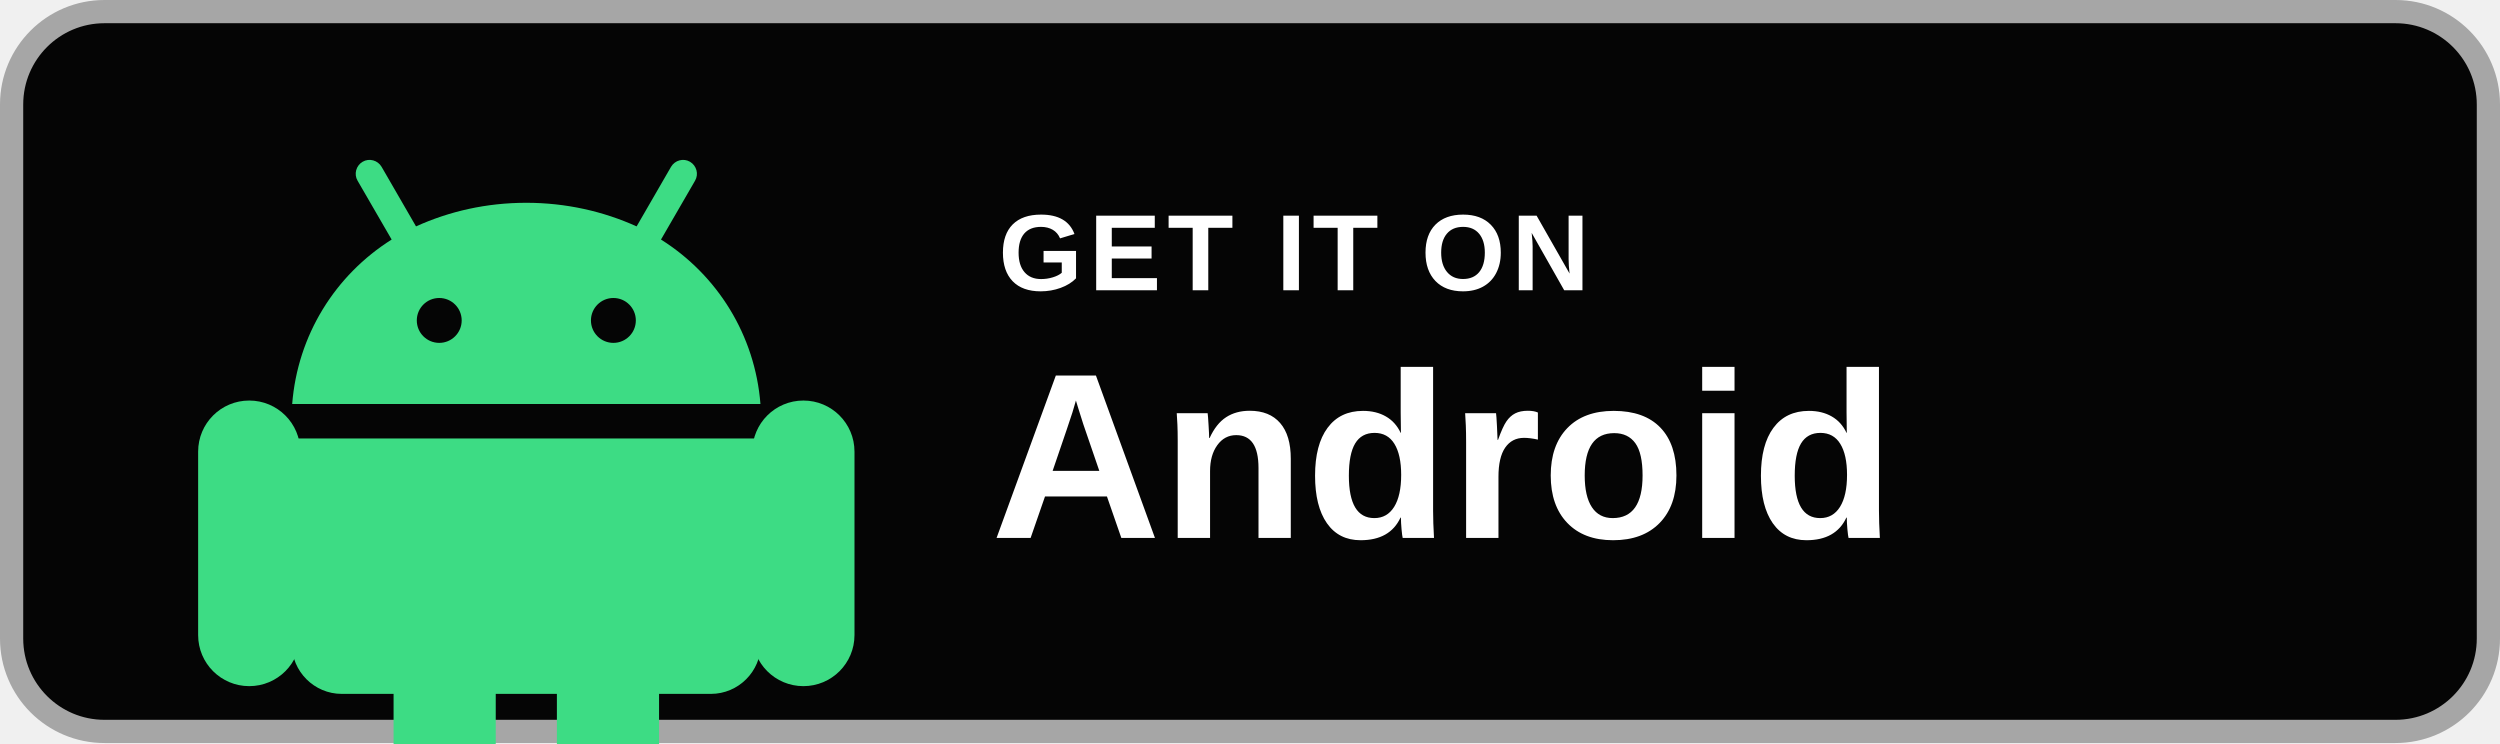
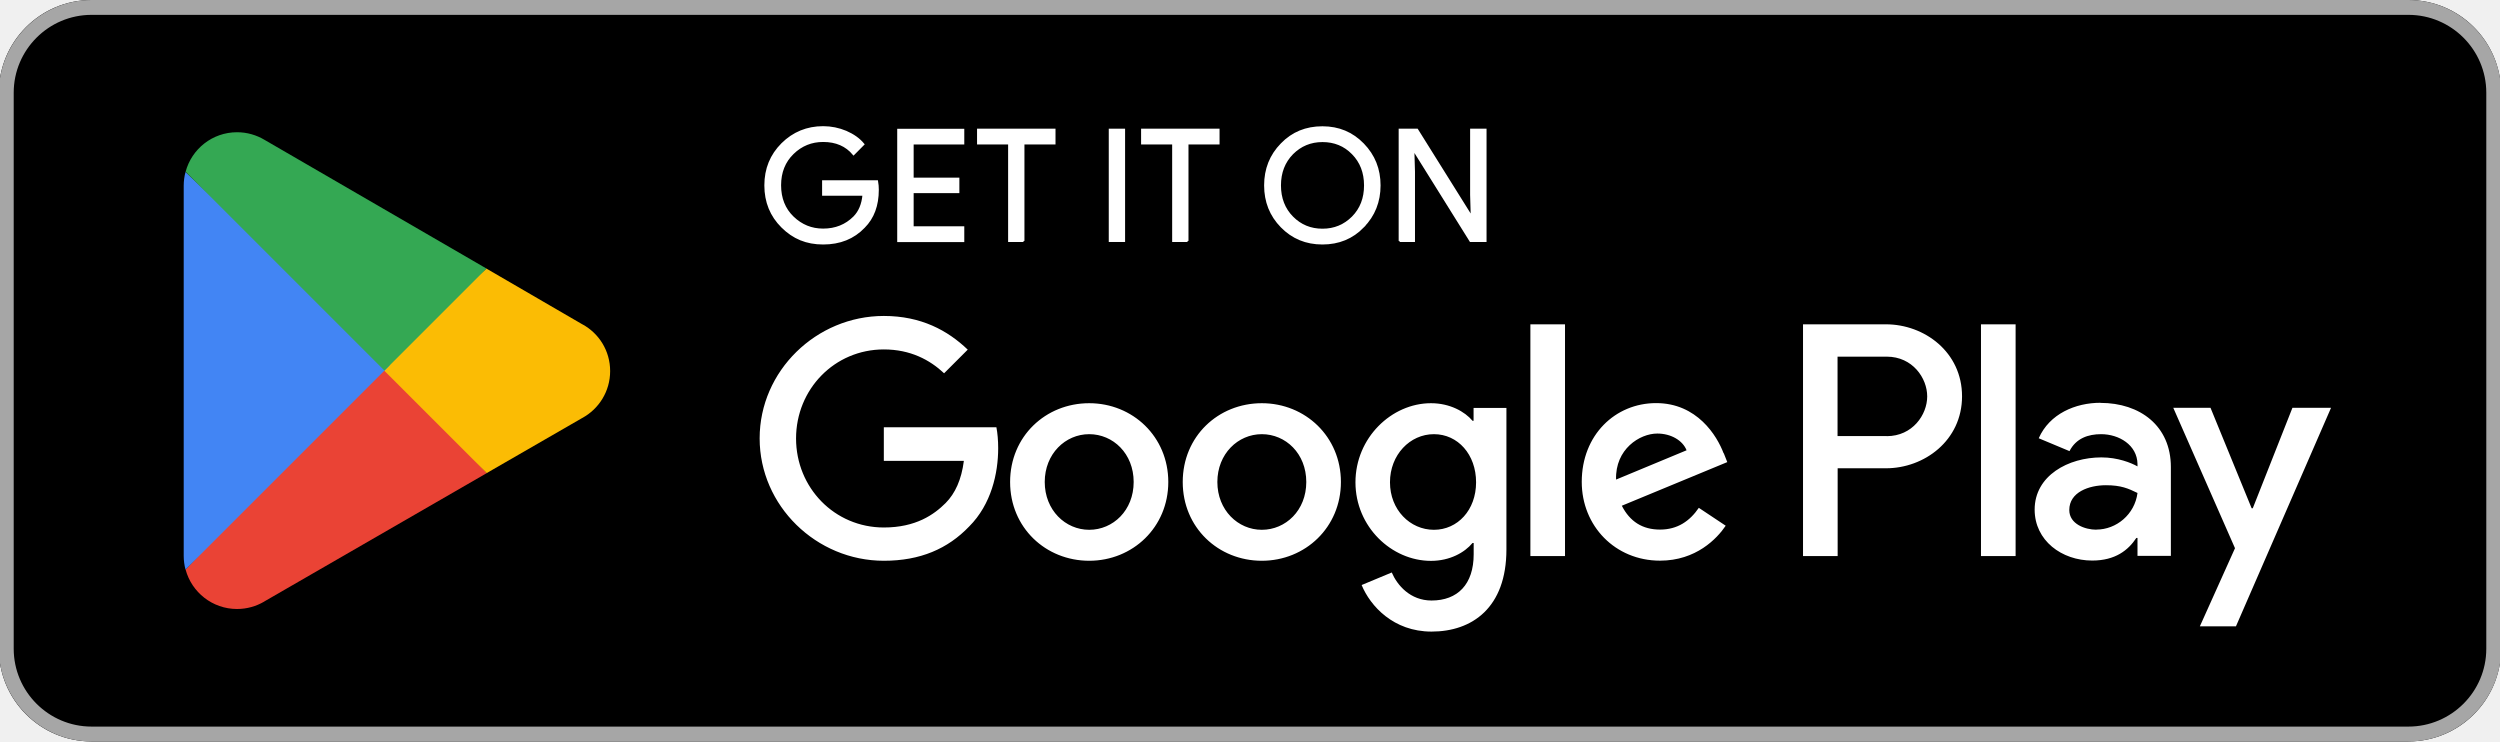
- <svg xmlns="http://www.w3.org/2000/svg" width="646" height="192" viewBox="0 0 646 192" fill="none" role="img" aria-label="Get it on Android">
-   <rect x="3" y="3" width="640" height="186" rx="24" fill="#050505" />
-   <rect x="3" y="3" width="640" height="186" rx="24" stroke="#A6A6A6" stroke-width="6" />
-   <path d="M101.2 61.9 92.4 46.7c-1-1.7-.4-3.9 1.3-4.9 1.7-1 3.9-.4 4.9 1.3l8.9 15.4c8.6-3.9 18.2-6.1 28.5-6.1 10.2 0 19.9 2.2 28.5 6.1l8.9-15.4c1-1.7 3.2-2.3 4.9-1.3 1.7 1 2.3 3.2 1.3 4.9l-8.8 15.2c14.6 9.2 24.3 24.7 25.7 42.5H75.5c1.4-17.8 11.1-33.3 25.7-42.5Z" fill="#3DDC84" />
-   <path d="M75.4 113.3h121.2v53.1c0 7.1-5.8 12.9-12.9 12.9h-13.4v26.6c0 7.3-5.9 13.2-13.2 13.2s-13.2-5.9-13.2-13.2v-26.6h-15.8v26.6c0 7.3-5.9 13.2-13.2 13.2s-13.2-5.9-13.2-13.2v-26.6H88.3c-7.1 0-12.9-5.8-12.9-12.9v-53.1Z" fill="#3DDC84" />
-   <path d="M51.2 116.7c0-7.3 5.9-13.2 13.2-13.2s13.2 5.9 13.2 13.2v47.4c0 7.3-5.9 13.2-13.2 13.2s-13.2-5.9-13.2-13.2v-47.4ZM194.4 116.7c0-7.3 5.9-13.2 13.2-13.2s13.2 5.9 13.2 13.2v47.4c0 7.3-5.9 13.2-13.2 13.2s-13.2-5.9-13.2-13.2v-47.4Z" fill="#3DDC84" />
-   <circle cx="113.5" cy="82.8" r="5.8" fill="#050505" />
-   <circle cx="158.5" cy="82.8" r="5.8" fill="#050505" />
-   <text x="258" y="75" fill="#FFFFFF" font-family="Arial, Helvetica, sans-serif" font-size="28" font-weight="700" letter-spacing="1.6">GET IT ON</text>
-   <text x="256" y="139" fill="#FFFFFF" font-family="Arial, Helvetica, sans-serif" font-size="61" font-weight="700">Android</text>
+ <svg xmlns="http://www.w3.org/2000/svg" id="artwork" version="1.1" viewBox="0 0 238.96 70.87">
+   <defs>
+     <style>
+       .st0 {
+         fill: #4285f4;
+       }
+ 
+       .st1 {
+         fill: #a6a6a6;
+       }
+ 
+       .st2 {
+         stroke: #fff;
+         stroke-miterlimit: 10;
+         stroke-width: .2px;
+       }
+ 
+       .st2, .st3 {
+         fill: #fff;
+       }
+ 
+       .st4 {
+         fill: #34a853;
+       }
+ 
+       .st5 {
+         fill: #fbbc04;
+       }
+ 
+       .st6 {
+         fill: #ea4335;
+       }
+     </style>
+   </defs>
+   <rect x="-.11" width="239.17" height="70.87" rx="8.86" ry="8.86" />
+   <path class="st1" d="M230.21,1.42c4.1,0,7.44,3.34,7.44,7.44v53.15c0,4.1-3.34,7.44-7.44,7.44H8.75c-4.1,0-7.44-3.34-7.44-7.44V8.86C1.31,4.76,4.65,1.42,8.75,1.42h221.46M230.21,0H8.75C3.88,0-.11,3.99-.11,8.86v53.15c0,4.87,3.99,8.86,8.86,8.86h221.46c4.87,0,8.86-3.99,8.86-8.86V8.86c0-4.87-3.99-8.86-8.86-8.86h0Z" />
+   <g>
+     <path class="st2" d="M83.9,18.15c0,1.48-.44,2.67-1.32,3.55-1,1.05-2.3,1.57-3.9,1.57s-2.84-.53-3.91-1.59c-1.07-1.06-1.61-2.38-1.61-3.96s.54-2.89,1.61-3.96c1.07-1.06,2.38-1.6,3.91-1.6.76,0,1.49.15,2.18.44.69.3,1.25.69,1.66,1.19l-.93.94c-.7-.84-1.67-1.26-2.91-1.26-1.12,0-2.09.39-2.9,1.18s-1.22,1.81-1.22,3.06.41,2.28,1.22,3.06c.82.79,1.78,1.18,2.9,1.18,1.19,0,2.18-.4,2.97-1.19.51-.52.81-1.23.89-2.15h-3.86v-1.28h5.15c.05.28.07.54.07.8Z" />
+     <path class="st2" d="M92.07,13.71h-4.84v3.37h4.37v1.28h-4.37v3.37h4.84v1.31h-6.21v-10.63h6.21v1.31h0Z" />
+     <path class="st2" d="M97.83,23.03h-1.37v-9.32h-2.97v-1.31h7.3v1.31h-2.97s0,9.32,0,9.32Z" />
+     <path class="st2" d="M106.08,23.03v-10.63h1.36v10.63h-1.36Z" />
+     <path class="st2" d="M113.51,23.03h-1.37v-9.32h-2.97v-1.31h7.3v1.31h-2.97s0,9.32,0,9.32Z" />
+     <path class="st2" d="M130.3,21.66c-1.05,1.08-2.34,1.61-3.9,1.61s-2.85-.54-3.9-1.61c-1.05-1.07-1.57-2.39-1.57-3.94s.52-2.87,1.57-3.94c1.04-1.08,2.34-1.61,3.9-1.61s2.84.54,3.89,1.62c1.05,1.08,1.57,2.39,1.57,3.93s-.52,2.87-1.57,3.94ZM123.52,20.77c.79.8,1.75,1.19,2.89,1.19s2.1-.4,2.89-1.19c.79-.8,1.18-1.81,1.18-3.05s-.4-2.26-1.18-3.05c-.78-.8-1.75-1.19-2.89-1.19s-2.1.4-2.89,1.19c-.78.8-1.18,1.81-1.18,3.05s.4,2.26,1.18,3.05Z" />
+     <path class="st2" d="M133.79,23.03v-10.63h1.66l5.17,8.27h.06l-.06-2.05v-6.22h1.37v10.63h-1.43l-5.41-8.67h-.06l.06,2.05v6.62h-1.37,0Z" />
+   </g>
+   <path class="st3" d="M120.61,38.54c-4.17,0-7.56,3.17-7.56,7.53s3.4,7.53,7.56,7.53,7.56-3.2,7.56-7.53-3.4-7.53-7.56-7.53ZM120.61,50.64c-2.28,0-4.25-1.88-4.25-4.57s1.97-4.57,4.25-4.57,4.25,1.85,4.25,4.57-1.97,4.57-4.25,4.57ZM104.11,38.54c-4.17,0-7.56,3.17-7.56,7.53s3.4,7.53,7.56,7.53,7.56-3.2,7.56-7.53-3.4-7.53-7.56-7.53ZM104.11,50.64c-2.28,0-4.25-1.88-4.25-4.57s1.97-4.57,4.25-4.57,4.25,1.85,4.25,4.57-1.97,4.57-4.25,4.57ZM84.48,40.85v3.2h7.65c-.23,1.8-.83,3.11-1.74,4.03-1.11,1.11-2.85,2.34-5.91,2.34-4.71,0-8.39-3.8-8.39-8.51s3.68-8.51,8.39-8.51c2.54,0,4.4,1,5.76,2.28l2.26-2.26c-1.91-1.83-4.45-3.22-8.02-3.22-6.45,0-11.87,5.25-11.87,11.7s5.42,11.7,11.87,11.7c3.48,0,6.11-1.14,8.16-3.28,2.11-2.11,2.77-5.08,2.77-7.48,0-.74-.06-1.43-.17-2h-10.76,0ZM164.75,43.33c-.63-1.68-2.54-4.8-6.45-4.8s-7.11,3.05-7.11,7.53c0,4.22,3.2,7.53,7.48,7.53,3.45,0,5.45-2.11,6.28-3.34l-2.57-1.71c-.86,1.26-2.03,2.08-3.71,2.08s-2.88-.77-3.65-2.28l10.08-4.17-.34-.86h0ZM154.47,45.84c-.09-2.91,2.26-4.4,3.94-4.4,1.31,0,2.43.66,2.8,1.6l-6.74,2.8ZM146.28,53.15h3.31v-22.15h-3.31v22.15ZM140.86,40.22h-.11c-.74-.88-2.17-1.68-3.97-1.68-3.77,0-7.22,3.31-7.22,7.56s3.45,7.51,7.22,7.51c1.8,0,3.22-.8,3.97-1.71h.11v1.08c0,2.88-1.54,4.42-4.03,4.42-2.03,0-3.28-1.46-3.8-2.68l-2.88,1.2c.83,2,3.03,4.45,6.68,4.45,3.88,0,7.16-2.28,7.16-7.85v-13.53h-3.14v1.23ZM137.06,50.64c-2.28,0-4.2-1.91-4.2-4.54s1.91-4.6,4.2-4.6,4.03,1.94,4.03,4.6-1.77,4.54-4.03,4.54ZM180.26,31h-7.92v22.15h3.31v-8.39h4.62c3.66,0,7.27-2.65,7.27-6.88s-3.6-6.88-7.27-6.88ZM180.34,41.68h-4.7v-7.59h4.7c2.47,0,3.87,2.05,3.87,3.8s-1.4,3.8-3.87,3.8h0ZM200.77,38.5c-2.39,0-4.87,1.05-5.9,3.39l2.94,1.23c.63-1.23,1.79-1.62,3.02-1.62,1.71,0,3.45,1.03,3.48,2.85v.23c-.6-.34-1.88-.86-3.45-.86-3.16,0-6.38,1.74-6.38,4.99,0,2.96,2.59,4.87,5.5,4.87,2.22,0,3.45-1,4.22-2.16h.11v1.71h3.19v-8.49c0-3.93-2.94-6.13-6.73-6.13h0ZM200.38,50.63c-1.08,0-2.59-.54-2.59-1.88,0-1.71,1.88-2.37,3.5-2.37,1.45,0,2.14.31,3.02.74-.26,2.05-2.02,3.5-3.93,3.5ZM219.12,38.98l-3.79,9.6h-.11l-3.93-9.6h-3.56l5.9,13.42-3.36,7.47h3.45l9.09-20.89h-3.68ZM189.35,53.15h3.31v-22.15h-3.31v22.15Z" />
+   <g>
+     <path class="st6" d="M36.6,34.41l-18.86,20.02s0,0,0,.01c.58,2.17,2.56,3.77,4.92,3.77.94,0,1.83-.26,2.58-.7l.06-.04,21.23-12.25-9.94-10.82Z" />
+     <path class="st5" d="M55.68,31h-.02s-9.17-5.33-9.17-5.33l-10.33,9.19,10.36,10.36,9.12-5.26c1.6-.86,2.68-2.55,2.68-4.49s-1.07-3.61-2.65-4.47h0Z" />
+     <path class="st0" d="M17.73,16.44c-.11.42-.17.86-.17,1.31v35.38c0,.45.06.89.17,1.31l19.51-19.51-19.51-18.49Z" />
+     <path class="st4" d="M36.74,35.43l9.76-9.76-21.21-12.3c-.77-.46-1.67-.73-2.63-.73-2.36,0-4.34,1.6-4.92,3.78h0s19,19,19,19h0Z" />
+   </g>
</svg>
